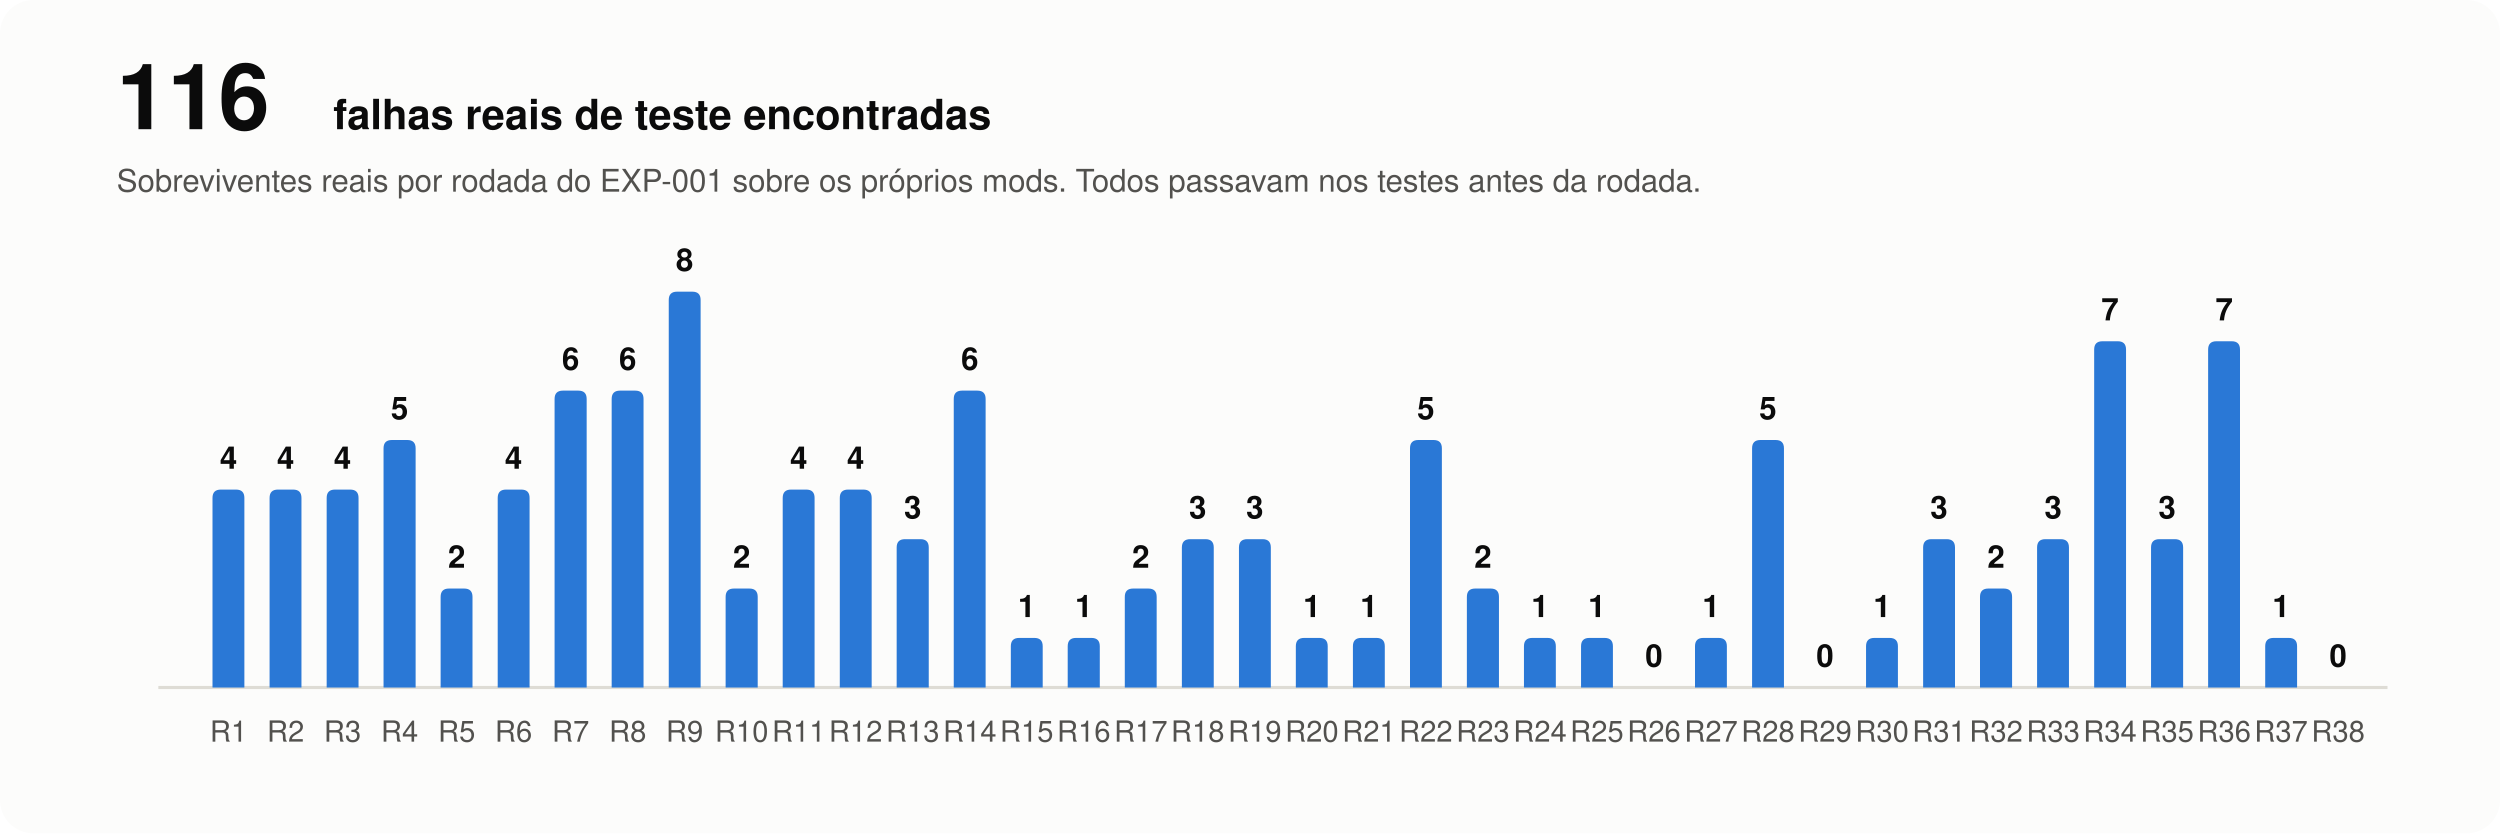
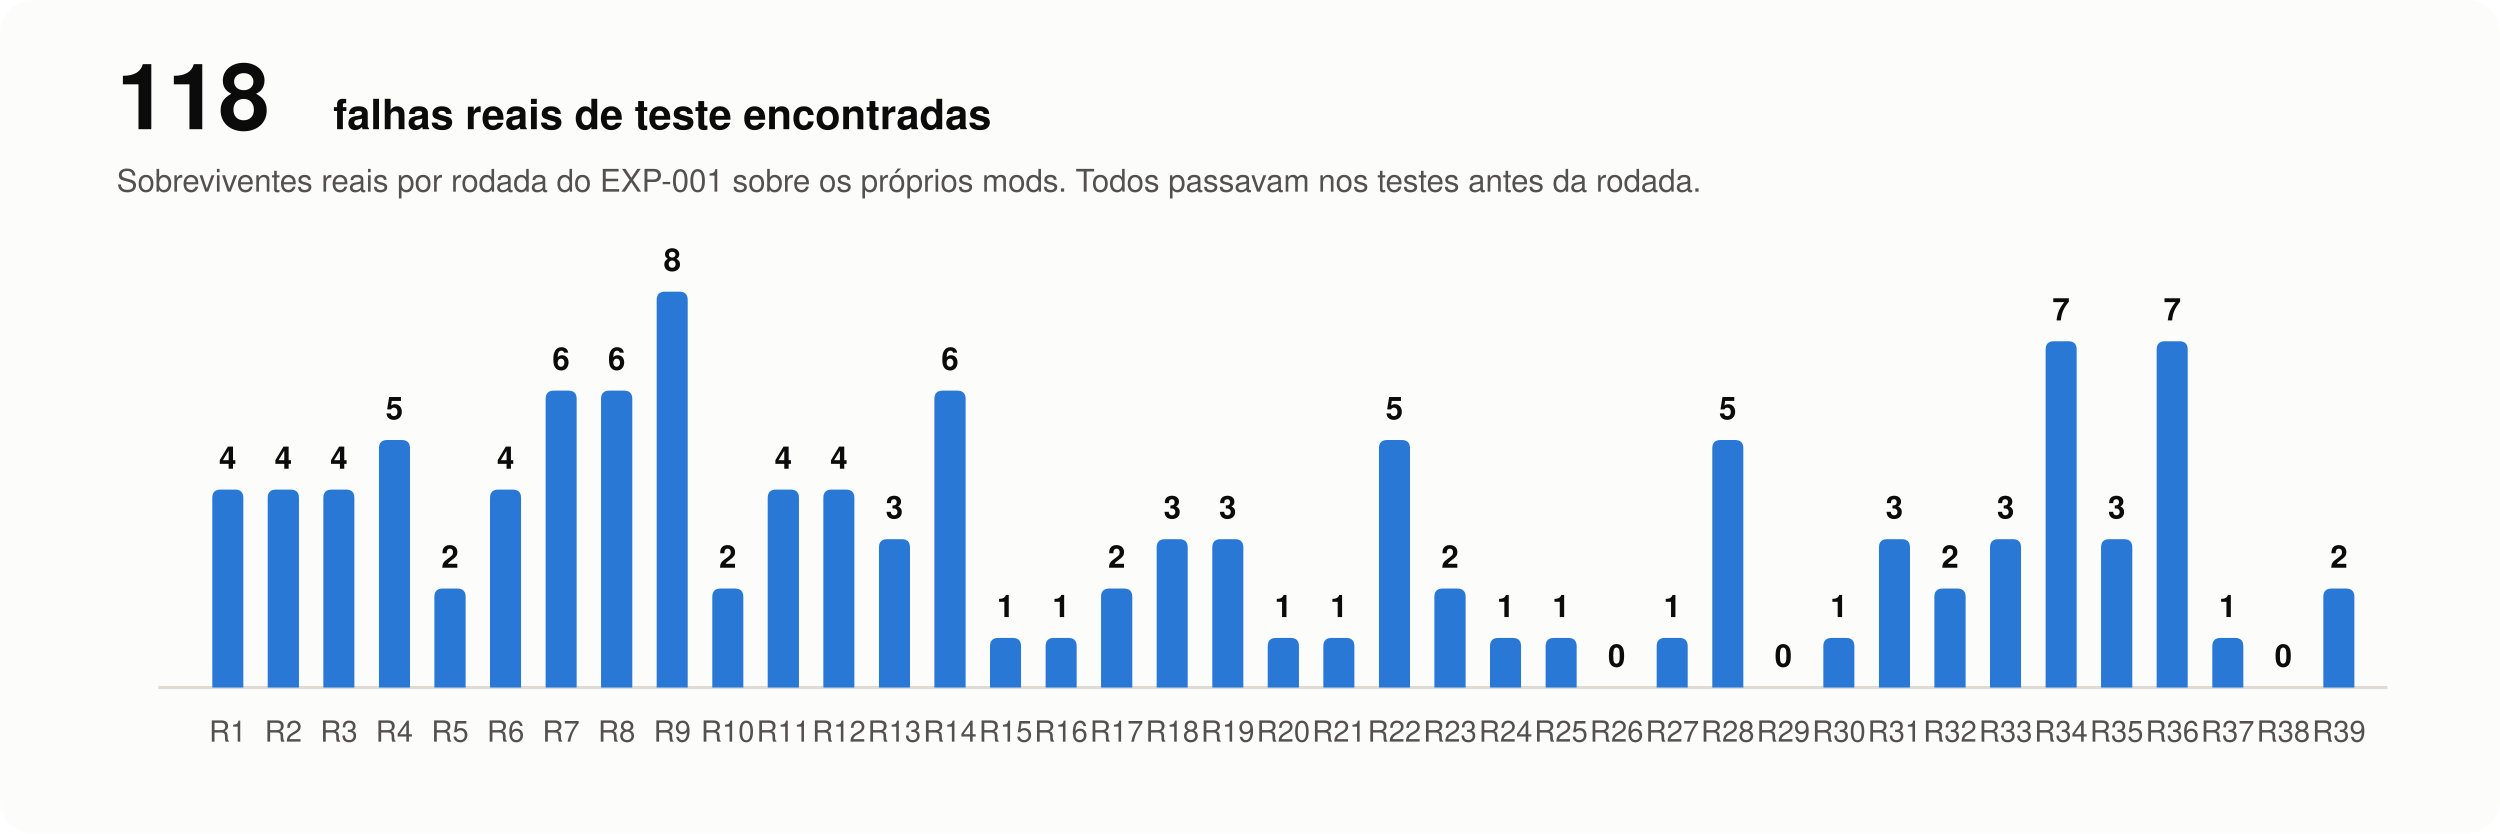
- <svg xmlns="http://www.w3.org/2000/svg" viewBox="0 0 1200 400" width="1200" height="400" role="img" aria-label="116 falhas reais de teste encontradas em 38 rodadas" font-family="ui-sans-serif, -apple-system, 'Segoe UI', Helvetica, Arial, sans-serif">
+ <svg xmlns="http://www.w3.org/2000/svg" viewBox="0 0 1200 400" width="1200" height="400" role="img" aria-label="118 falhas reais de teste encontradas em 39 rodadas" font-family="ui-sans-serif, -apple-system, 'Segoe UI', Helvetica, Arial, sans-serif">
  <style>
  .sup { fill: #fcfcfb; } .sup2 { fill: #f3f2ef; } .borda { stroke: #dedcd5; }
  .t1 { fill: #0b0b0b; } .t2 { fill: #52514e; } .t3 { fill: #8a887f; }
  .ac { fill: #2a78d6; } .acs { stroke: #2a78d6; } .acf { fill: #e8f1fb; }
  .ok { fill: #0f7a3d; } .okf { fill: #e3f3e8; }
  @media (prefers-color-scheme: dark) {
    .sup { fill: #1a1a19; } .sup2 { fill: #232322; } .borda { stroke: #3a3936; }
    .t1 { fill: #f0efec; } .t2 { fill: #c3c2b7; } .t3 { fill: #8f8d84; }
    .ac { fill: #3987e5; } .acs { stroke: #3987e5; } .acf { fill: #1d2c40; }
    .ok { fill: #4cc27a; } .okf { fill: #16301f; }
  }
  @media (prefers-reduced-motion: reduce) { * { animation: none !important; } }

  .barra { transform-box: fill-box; transform-origin: bottom; animation: cresce 1.1s cubic-bezier(.2,.8,.2,1); }
  @keyframes cresce { from { transform: scaleY(0); } to { transform: scaleY(1); } }
</style>
  <rect width="1200" height="400" rx="16" class="sup" />
-   <text x="56" y="62" font-size="44" font-weight="800" class="t1">116</text>
+   <text x="56" y="62" font-size="44" font-weight="800" class="t1">118</text>
  <text x="160" y="62" font-size="20" font-weight="700" class="t1">falhas reais de teste encontradas</text>
  <text x="56" y="92" font-size="15" class="t2">Sobreviventes reais por rodada do EXP-001 sobre os próprios mods. Todos passavam nos testes antes da rodada.</text>
  <line x1="76" y1="330" x2="1146" y2="330" class="borda" stroke-width="1.5" />
  <g class="barra">
-     <path d="M102.0,330 L102.0,239.0 Q102.0,235.0 106.0,235.0 L113.3,235.0 Q117.3,235.0 117.3,239.0 L117.3,330 Z" class="ac" />
-   </g>
-   <text x="109.7" y="225.0" font-size="15" font-weight="700" class="t1" text-anchor="middle">4</text>
-   <text x="109.7" y="356" font-size="14" class="t2" text-anchor="middle">R1</text>
-   <g class="barra">
-     <path d="M129.4,330 L129.4,239.0 Q129.4,235.0 133.4,235.0 L140.7,235.0 Q144.7,235.0 144.7,239.0 L144.7,330 Z" class="ac" />
-   </g>
-   <text x="137.1" y="225.0" font-size="15" font-weight="700" class="t1" text-anchor="middle">4</text>
-   <text x="137.1" y="356" font-size="14" class="t2" text-anchor="middle">R2</text>
-   <g class="barra">
-     <path d="M156.8,330 L156.8,239.0 Q156.8,235.0 160.8,235.0 L168.1,235.0 Q172.1,235.0 172.1,239.0 L172.1,330 Z" class="ac" />
-   </g>
-   <text x="164.4" y="225.0" font-size="15" font-weight="700" class="t1" text-anchor="middle">4</text>
-   <text x="164.4" y="356" font-size="14" class="t2" text-anchor="middle">R3</text>
-   <g class="barra">
-     <path d="M184.1,330 L184.1,215.2 Q184.1,211.2 188.1,211.2 L195.5,211.2 Q199.5,211.2 199.5,215.2 L199.5,330 Z" class="ac" />
-   </g>
-   <text x="191.8" y="201.2" font-size="15" font-weight="700" class="t1" text-anchor="middle">5</text>
-   <text x="191.8" y="356" font-size="14" class="t2" text-anchor="middle">R4</text>
-   <g class="barra">
-     <path d="M211.5,330 L211.5,286.5 Q211.5,282.5 215.5,282.5 L222.8,282.5 Q226.8,282.5 226.8,286.5 L226.8,330 Z" class="ac" />
-   </g>
-   <text x="219.2" y="272.5" font-size="15" font-weight="700" class="t1" text-anchor="middle">2</text>
-   <text x="219.2" y="356" font-size="14" class="t2" text-anchor="middle">R5</text>
-   <g class="barra">
-     <path d="M238.9,330 L238.9,239.0 Q238.9,235.0 242.9,235.0 L250.2,235.0 Q254.2,235.0 254.2,239.0 L254.2,330 Z" class="ac" />
-   </g>
-   <text x="246.5" y="225.0" font-size="15" font-weight="700" class="t1" text-anchor="middle">4</text>
-   <text x="246.5" y="356" font-size="14" class="t2" text-anchor="middle">R6</text>
-   <g class="barra">
-     <path d="M266.2,330 L266.2,191.5 Q266.2,187.5 270.2,187.5 L277.6,187.5 Q281.6,187.5 281.6,191.5 L281.6,330 Z" class="ac" />
-   </g>
-   <text x="273.9" y="177.5" font-size="15" font-weight="700" class="t1" text-anchor="middle">6</text>
-   <text x="273.9" y="356" font-size="14" class="t2" text-anchor="middle">R7</text>
-   <g class="barra">
-     <path d="M293.6,330 L293.6,191.5 Q293.6,187.5 297.6,187.5 L304.9,187.5 Q308.9,187.5 308.9,191.5 L308.9,330 Z" class="ac" />
-   </g>
-   <text x="301.3" y="177.5" font-size="15" font-weight="700" class="t1" text-anchor="middle">6</text>
-   <text x="301.3" y="356" font-size="14" class="t2" text-anchor="middle">R8</text>
-   <g class="barra">
-     <path d="M321.0,330 L321.0,144.0 Q321.0,140.0 325.0,140.0 L332.3,140.0 Q336.3,140.0 336.3,144.0 L336.3,330 Z" class="ac" />
-   </g>
-   <text x="328.6" y="130.0" font-size="15" font-weight="700" class="t1" text-anchor="middle">8</text>
-   <text x="328.6" y="356" font-size="14" class="t2" text-anchor="middle">R9</text>
-   <g class="barra">
-     <path d="M348.3,330 L348.3,286.5 Q348.3,282.5 352.3,282.5 L359.7,282.5 Q363.7,282.5 363.7,286.5 L363.7,330 Z" class="ac" />
-   </g>
-   <text x="356.0" y="272.5" font-size="15" font-weight="700" class="t1" text-anchor="middle">2</text>
-   <text x="356.0" y="356" font-size="14" class="t2" text-anchor="middle">R10</text>
-   <g class="barra">
-     <path d="M375.7,330 L375.7,239.0 Q375.7,235.0 379.7,235.0 L387.0,235.0 Q391.0,235.0 391.0,239.0 L391.0,330 Z" class="ac" />
-   </g>
-   <text x="383.4" y="225.0" font-size="15" font-weight="700" class="t1" text-anchor="middle">4</text>
-   <text x="383.4" y="356" font-size="14" class="t2" text-anchor="middle">R11</text>
-   <g class="barra">
-     <path d="M403.1,330 L403.1,239.0 Q403.1,235.0 407.1,235.0 L414.4,235.0 Q418.4,235.0 418.4,239.0 L418.4,330 Z" class="ac" />
-   </g>
-   <text x="410.7" y="225.0" font-size="15" font-weight="700" class="t1" text-anchor="middle">4</text>
-   <text x="410.7" y="356" font-size="14" class="t2" text-anchor="middle">R12</text>
-   <g class="barra">
-     <path d="M430.4,330 L430.4,262.8 Q430.4,258.8 434.4,258.8 L441.8,258.8 Q445.8,258.8 445.8,262.8 L445.8,330 Z" class="ac" />
-   </g>
-   <text x="438.1" y="248.8" font-size="15" font-weight="700" class="t1" text-anchor="middle">3</text>
-   <text x="438.1" y="356" font-size="14" class="t2" text-anchor="middle">R13</text>
-   <g class="barra">
-     <path d="M457.8,330 L457.8,191.5 Q457.8,187.5 461.8,187.5 L469.1,187.5 Q473.1,187.5 473.1,191.5 L473.1,330 Z" class="ac" />
-   </g>
-   <text x="465.5" y="177.5" font-size="15" font-weight="700" class="t1" text-anchor="middle">6</text>
-   <text x="465.5" y="356" font-size="14" class="t2" text-anchor="middle">R14</text>
-   <g class="barra">
-     <path d="M485.2,330 L485.2,310.2 Q485.2,306.2 489.2,306.2 L496.5,306.2 Q500.5,306.2 500.5,310.2 L500.5,330 Z" class="ac" />
-   </g>
-   <text x="492.8" y="296.2" font-size="15" font-weight="700" class="t1" text-anchor="middle">1</text>
-   <text x="492.8" y="356" font-size="14" class="t2" text-anchor="middle">R15</text>
-   <g class="barra">
-     <path d="M512.5,330 L512.5,310.2 Q512.5,306.2 516.5,306.2 L523.9,306.2 Q527.9,306.2 527.9,310.2 L527.9,330 Z" class="ac" />
-   </g>
-   <text x="520.2" y="296.2" font-size="15" font-weight="700" class="t1" text-anchor="middle">1</text>
-   <text x="520.2" y="356" font-size="14" class="t2" text-anchor="middle">R16</text>
-   <g class="barra">
-     <path d="M539.9,330 L539.9,286.5 Q539.9,282.5 543.9,282.5 L551.2,282.5 Q555.2,282.5 555.2,286.5 L555.2,330 Z" class="ac" />
-   </g>
-   <text x="547.6" y="272.5" font-size="15" font-weight="700" class="t1" text-anchor="middle">2</text>
-   <text x="547.6" y="356" font-size="14" class="t2" text-anchor="middle">R17</text>
-   <g class="barra">
-     <path d="M567.3,330 L567.3,262.8 Q567.3,258.8 571.3,258.8 L578.6,258.8 Q582.6,258.8 582.6,262.8 L582.6,330 Z" class="ac" />
-   </g>
-   <text x="574.9" y="248.8" font-size="15" font-weight="700" class="t1" text-anchor="middle">3</text>
-   <text x="574.9" y="356" font-size="14" class="t2" text-anchor="middle">R18</text>
-   <g class="barra">
-     <path d="M594.7,330 L594.7,262.8 Q594.7,258.8 598.7,258.8 L606.0,258.8 Q610.0,258.8 610.0,262.8 L610.0,330 Z" class="ac" />
-   </g>
-   <text x="602.3" y="248.8" font-size="15" font-weight="700" class="t1" text-anchor="middle">3</text>
-   <text x="602.3" y="356" font-size="14" class="t2" text-anchor="middle">R19</text>
-   <g class="barra">
-     <path d="M622.0,330 L622.0,310.2 Q622.0,306.2 626.0,306.2 L633.3,306.2 Q637.3,306.2 637.3,310.2 L637.3,330 Z" class="ac" />
-   </g>
-   <text x="629.7" y="296.2" font-size="15" font-weight="700" class="t1" text-anchor="middle">1</text>
-   <text x="629.7" y="356" font-size="14" class="t2" text-anchor="middle">R20</text>
-   <g class="barra">
-     <path d="M649.4,330 L649.4,310.2 Q649.4,306.2 653.4,306.2 L660.7,306.2 Q664.7,306.2 664.7,310.2 L664.7,330 Z" class="ac" />
-   </g>
-   <text x="657.1" y="296.2" font-size="15" font-weight="700" class="t1" text-anchor="middle">1</text>
-   <text x="657.1" y="356" font-size="14" class="t2" text-anchor="middle">R21</text>
-   <g class="barra">
-     <path d="M676.8,330 L676.8,215.2 Q676.8,211.2 680.8,211.2 L688.1,211.2 Q692.1,211.2 692.1,215.2 L692.1,330 Z" class="ac" />
-   </g>
-   <text x="684.4" y="201.2" font-size="15" font-weight="700" class="t1" text-anchor="middle">5</text>
-   <text x="684.4" y="356" font-size="14" class="t2" text-anchor="middle">R22</text>
-   <g class="barra">
-     <path d="M704.1,330 L704.1,286.5 Q704.1,282.5 708.1,282.5 L715.5,282.5 Q719.5,282.5 719.5,286.5 L719.5,330 Z" class="ac" />
-   </g>
-   <text x="711.8" y="272.5" font-size="15" font-weight="700" class="t1" text-anchor="middle">2</text>
-   <text x="711.8" y="356" font-size="14" class="t2" text-anchor="middle">R23</text>
-   <g class="barra">
-     <path d="M731.5,330 L731.5,310.2 Q731.5,306.2 735.5,306.2 L742.8,306.2 Q746.8,306.2 746.8,310.2 L746.8,330 Z" class="ac" />
-   </g>
-   <text x="739.2" y="296.2" font-size="15" font-weight="700" class="t1" text-anchor="middle">1</text>
-   <text x="739.2" y="356" font-size="14" class="t2" text-anchor="middle">R24</text>
-   <g class="barra">
-     <path d="M758.9,330 L758.9,310.2 Q758.9,306.2 762.9,306.2 L770.2,306.2 Q774.2,306.2 774.2,310.2 L774.2,330 Z" class="ac" />
-   </g>
-   <text x="766.5" y="296.2" font-size="15" font-weight="700" class="t1" text-anchor="middle">1</text>
-   <text x="766.5" y="356" font-size="14" class="t2" text-anchor="middle">R25</text>
-   <g class="barra">
-     <path d="M786.2,330 L786.2,330.0 Q786.2,330.0 786.2,330.0 L801.6,330.0 Q801.6,330.0 801.6,330.0 L801.6,330 Z" class="ac" />
-   </g>
-   <text x="793.9" y="320.0" font-size="15" font-weight="700" class="t1" text-anchor="middle">0</text>
-   <text x="793.9" y="356" font-size="14" class="t2" text-anchor="middle">R26</text>
-   <g class="barra">
-     <path d="M813.6,330 L813.6,310.2 Q813.6,306.2 817.6,306.2 L824.9,306.2 Q828.9,306.2 828.9,310.2 L828.9,330 Z" class="ac" />
-   </g>
-   <text x="821.3" y="296.2" font-size="15" font-weight="700" class="t1" text-anchor="middle">1</text>
-   <text x="821.3" y="356" font-size="14" class="t2" text-anchor="middle">R27</text>
-   <g class="barra">
-     <path d="M841.0,330 L841.0,215.2 Q841.0,211.2 845.0,211.2 L852.3,211.2 Q856.3,211.2 856.3,215.2 L856.3,330 Z" class="ac" />
-   </g>
-   <text x="848.6" y="201.2" font-size="15" font-weight="700" class="t1" text-anchor="middle">5</text>
-   <text x="848.6" y="356" font-size="14" class="t2" text-anchor="middle">R28</text>
-   <g class="barra">
-     <path d="M868.3,330 L868.3,330.0 Q868.3,330.0 868.3,330.0 L883.7,330.0 Q883.7,330.0 883.7,330.0 L883.7,330 Z" class="ac" />
-   </g>
-   <text x="876.0" y="320.0" font-size="15" font-weight="700" class="t1" text-anchor="middle">0</text>
-   <text x="876.0" y="356" font-size="14" class="t2" text-anchor="middle">R29</text>
-   <g class="barra">
-     <path d="M895.7,330 L895.7,310.2 Q895.7,306.2 899.7,306.2 L907.0,306.2 Q911.0,306.2 911.0,310.2 L911.0,330 Z" class="ac" />
-   </g>
-   <text x="903.4" y="296.2" font-size="15" font-weight="700" class="t1" text-anchor="middle">1</text>
-   <text x="903.4" y="356" font-size="14" class="t2" text-anchor="middle">R30</text>
-   <g class="barra">
-     <path d="M923.1,330 L923.1,262.8 Q923.1,258.8 927.1,258.8 L934.4,258.8 Q938.4,258.8 938.4,262.8 L938.4,330 Z" class="ac" />
-   </g>
-   <text x="930.7" y="248.8" font-size="15" font-weight="700" class="t1" text-anchor="middle">3</text>
-   <text x="930.7" y="356" font-size="14" class="t2" text-anchor="middle">R31</text>
-   <g class="barra">
-     <path d="M950.4,330 L950.4,286.5 Q950.4,282.5 954.4,282.5 L961.8,282.5 Q965.8,282.5 965.8,286.5 L965.8,330 Z" class="ac" />
-   </g>
-   <text x="958.1" y="272.5" font-size="15" font-weight="700" class="t1" text-anchor="middle">2</text>
-   <text x="958.1" y="356" font-size="14" class="t2" text-anchor="middle">R32</text>
-   <g class="barra">
-     <path d="M977.8,330 L977.8,262.8 Q977.8,258.8 981.8,258.8 L989.1,258.8 Q993.1,258.8 993.1,262.8 L993.1,330 Z" class="ac" />
-   </g>
-   <text x="985.5" y="248.8" font-size="15" font-weight="700" class="t1" text-anchor="middle">3</text>
-   <text x="985.5" y="356" font-size="14" class="t2" text-anchor="middle">R33</text>
-   <g class="barra">
-     <path d="M1005.2,330 L1005.2,167.8 Q1005.2,163.8 1009.2,163.8 L1016.5,163.8 Q1020.5,163.8 1020.5,167.8 L1020.5,330 Z" class="ac" />
-   </g>
-   <text x="1012.8" y="153.8" font-size="15" font-weight="700" class="t1" text-anchor="middle">7</text>
-   <text x="1012.8" y="356" font-size="14" class="t2" text-anchor="middle">R34</text>
-   <g class="barra">
-     <path d="M1032.5,330 L1032.5,262.8 Q1032.5,258.8 1036.5,258.8 L1043.9,258.8 Q1047.9,258.8 1047.9,262.8 L1047.9,330 Z" class="ac" />
-   </g>
-   <text x="1040.2" y="248.8" font-size="15" font-weight="700" class="t1" text-anchor="middle">3</text>
-   <text x="1040.2" y="356" font-size="14" class="t2" text-anchor="middle">R35</text>
-   <g class="barra">
-     <path d="M1059.9,330 L1059.9,167.8 Q1059.9,163.8 1063.9,163.8 L1071.2,163.8 Q1075.2,163.8 1075.2,167.8 L1075.2,330 Z" class="ac" />
-   </g>
-   <text x="1067.6" y="153.8" font-size="15" font-weight="700" class="t1" text-anchor="middle">7</text>
-   <text x="1067.6" y="356" font-size="14" class="t2" text-anchor="middle">R36</text>
-   <g class="barra">
-     <path d="M1087.3,330 L1087.3,310.2 Q1087.3,306.2 1091.3,306.2 L1098.6,306.2 Q1102.6,306.2 1102.6,310.2 L1102.6,330 Z" class="ac" />
-   </g>
-   <text x="1094.9" y="296.2" font-size="15" font-weight="700" class="t1" text-anchor="middle">1</text>
-   <text x="1094.9" y="356" font-size="14" class="t2" text-anchor="middle">R37</text>
-   <g class="barra">
-     <path d="M1114.7,330 L1114.7,330.0 Q1114.7,330.0 1114.7,330.0 L1130.0,330.0 Q1130.0,330.0 1130.0,330.0 L1130.0,330 Z" class="ac" />
-   </g>
-   <text x="1122.3" y="320.0" font-size="15" font-weight="700" class="t1" text-anchor="middle">0</text>
-   <text x="1122.3" y="356" font-size="14" class="t2" text-anchor="middle">R38</text>
+     <path d="M101.9,330 L101.9,239.0 Q101.9,235.0 105.9,235.0 L112.8,235.0 Q116.8,235.0 116.8,239.0 L116.8,330 Z" class="ac" />
+   </g>
+   <text x="109.3" y="225.0" font-size="15" font-weight="700" class="t1" text-anchor="middle">4</text>
+   <text x="109.3" y="356" font-size="14" class="t2" text-anchor="middle">R1</text>
+   <g class="barra">
+     <path d="M128.5,330 L128.5,239.0 Q128.5,235.0 132.5,235.0 L139.5,235.0 Q143.5,235.0 143.5,239.0 L143.5,330 Z" class="ac" />
+   </g>
+   <text x="136.0" y="225.0" font-size="15" font-weight="700" class="t1" text-anchor="middle">4</text>
+   <text x="136.0" y="356" font-size="14" class="t2" text-anchor="middle">R2</text>
+   <g class="barra">
+     <path d="M155.2,330 L155.2,239.0 Q155.2,235.0 159.2,235.0 L166.1,235.0 Q170.1,235.0 170.1,239.0 L170.1,330 Z" class="ac" />
+   </g>
+   <text x="162.7" y="225.0" font-size="15" font-weight="700" class="t1" text-anchor="middle">4</text>
+   <text x="162.7" y="356" font-size="14" class="t2" text-anchor="middle">R3</text>
+   <g class="barra">
+     <path d="M181.9,330 L181.9,215.2 Q181.9,211.2 185.9,211.2 L192.8,211.2 Q196.8,211.2 196.8,215.2 L196.8,330 Z" class="ac" />
+   </g>
+   <text x="189.3" y="201.2" font-size="15" font-weight="700" class="t1" text-anchor="middle">5</text>
+   <text x="189.3" y="356" font-size="14" class="t2" text-anchor="middle">R4</text>
+   <g class="barra">
+     <path d="M208.5,330 L208.5,286.5 Q208.5,282.5 212.5,282.5 L219.5,282.5 Q223.5,282.5 223.5,286.5 L223.5,330 Z" class="ac" />
+   </g>
+   <text x="216.0" y="272.5" font-size="15" font-weight="700" class="t1" text-anchor="middle">2</text>
+   <text x="216.0" y="356" font-size="14" class="t2" text-anchor="middle">R5</text>
+   <g class="barra">
+     <path d="M235.2,330 L235.2,239.0 Q235.2,235.0 239.2,235.0 L246.1,235.0 Q250.1,235.0 250.1,239.0 L250.1,330 Z" class="ac" />
+   </g>
+   <text x="242.7" y="225.0" font-size="15" font-weight="700" class="t1" text-anchor="middle">4</text>
+   <text x="242.7" y="356" font-size="14" class="t2" text-anchor="middle">R6</text>
+   <g class="barra">
+     <path d="M261.9,330 L261.9,191.5 Q261.9,187.5 265.9,187.5 L272.8,187.5 Q276.8,187.5 276.8,191.5 L276.8,330 Z" class="ac" />
+   </g>
+   <text x="269.3" y="177.5" font-size="15" font-weight="700" class="t1" text-anchor="middle">6</text>
+   <text x="269.3" y="356" font-size="14" class="t2" text-anchor="middle">R7</text>
+   <g class="barra">
+     <path d="M288.5,330 L288.5,191.5 Q288.5,187.5 292.5,187.5 L299.5,187.5 Q303.5,187.5 303.5,191.5 L303.5,330 Z" class="ac" />
+   </g>
+   <text x="296.0" y="177.5" font-size="15" font-weight="700" class="t1" text-anchor="middle">6</text>
+   <text x="296.0" y="356" font-size="14" class="t2" text-anchor="middle">R8</text>
+   <g class="barra">
+     <path d="M315.2,330 L315.2,144.0 Q315.2,140.0 319.2,140.0 L326.1,140.0 Q330.1,140.0 330.1,144.0 L330.1,330 Z" class="ac" />
+   </g>
+   <text x="322.7" y="130.0" font-size="15" font-weight="700" class="t1" text-anchor="middle">8</text>
+   <text x="322.7" y="356" font-size="14" class="t2" text-anchor="middle">R9</text>
+   <g class="barra">
+     <path d="M341.9,330 L341.9,286.5 Q341.9,282.5 345.9,282.5 L352.8,282.5 Q356.8,282.5 356.8,286.5 L356.8,330 Z" class="ac" />
+   </g>
+   <text x="349.3" y="272.5" font-size="15" font-weight="700" class="t1" text-anchor="middle">2</text>
+   <text x="349.3" y="356" font-size="14" class="t2" text-anchor="middle">R10</text>
+   <g class="barra">
+     <path d="M368.5,330 L368.5,239.0 Q368.5,235.0 372.5,235.0 L379.5,235.0 Q383.5,235.0 383.5,239.0 L383.5,330 Z" class="ac" />
+   </g>
+   <text x="376.0" y="225.0" font-size="15" font-weight="700" class="t1" text-anchor="middle">4</text>
+   <text x="376.0" y="356" font-size="14" class="t2" text-anchor="middle">R11</text>
+   <g class="barra">
+     <path d="M395.2,330 L395.2,239.0 Q395.2,235.0 399.2,235.0 L406.1,235.0 Q410.1,235.0 410.1,239.0 L410.1,330 Z" class="ac" />
+   </g>
+   <text x="402.7" y="225.0" font-size="15" font-weight="700" class="t1" text-anchor="middle">4</text>
+   <text x="402.7" y="356" font-size="14" class="t2" text-anchor="middle">R12</text>
+   <g class="barra">
+     <path d="M421.9,330 L421.9,262.8 Q421.9,258.8 425.9,258.8 L432.8,258.8 Q436.8,258.8 436.8,262.8 L436.8,330 Z" class="ac" />
+   </g>
+   <text x="429.3" y="248.8" font-size="15" font-weight="700" class="t1" text-anchor="middle">3</text>
+   <text x="429.3" y="356" font-size="14" class="t2" text-anchor="middle">R13</text>
+   <g class="barra">
+     <path d="M448.5,330 L448.5,191.5 Q448.5,187.5 452.5,187.5 L459.5,187.5 Q463.5,187.5 463.5,191.5 L463.5,330 Z" class="ac" />
+   </g>
+   <text x="456.0" y="177.5" font-size="15" font-weight="700" class="t1" text-anchor="middle">6</text>
+   <text x="456.0" y="356" font-size="14" class="t2" text-anchor="middle">R14</text>
+   <g class="barra">
+     <path d="M475.2,330 L475.2,310.2 Q475.2,306.2 479.2,306.2 L486.1,306.2 Q490.1,306.2 490.1,310.2 L490.1,330 Z" class="ac" />
+   </g>
+   <text x="482.7" y="296.2" font-size="15" font-weight="700" class="t1" text-anchor="middle">1</text>
+   <text x="482.7" y="356" font-size="14" class="t2" text-anchor="middle">R15</text>
+   <g class="barra">
+     <path d="M501.9,330 L501.9,310.2 Q501.9,306.2 505.9,306.2 L512.8,306.2 Q516.8,306.2 516.8,310.2 L516.8,330 Z" class="ac" />
+   </g>
+   <text x="509.3" y="296.2" font-size="15" font-weight="700" class="t1" text-anchor="middle">1</text>
+   <text x="509.3" y="356" font-size="14" class="t2" text-anchor="middle">R16</text>
+   <g class="barra">
+     <path d="M528.5,330 L528.5,286.5 Q528.5,282.5 532.5,282.5 L539.5,282.5 Q543.5,282.5 543.5,286.5 L543.5,330 Z" class="ac" />
+   </g>
+   <text x="536.0" y="272.5" font-size="15" font-weight="700" class="t1" text-anchor="middle">2</text>
+   <text x="536.0" y="356" font-size="14" class="t2" text-anchor="middle">R17</text>
+   <g class="barra">
+     <path d="M555.2,330 L555.2,262.8 Q555.2,258.8 559.2,258.8 L566.1,258.8 Q570.1,258.8 570.1,262.8 L570.1,330 Z" class="ac" />
+   </g>
+   <text x="562.7" y="248.8" font-size="15" font-weight="700" class="t1" text-anchor="middle">3</text>
+   <text x="562.7" y="356" font-size="14" class="t2" text-anchor="middle">R18</text>
+   <g class="barra">
+     <path d="M581.9,330 L581.9,262.8 Q581.9,258.8 585.9,258.8 L592.8,258.8 Q596.8,258.8 596.8,262.8 L596.8,330 Z" class="ac" />
+   </g>
+   <text x="589.3" y="248.8" font-size="15" font-weight="700" class="t1" text-anchor="middle">3</text>
+   <text x="589.3" y="356" font-size="14" class="t2" text-anchor="middle">R19</text>
+   <g class="barra">
+     <path d="M608.5,330 L608.5,310.2 Q608.5,306.2 612.5,306.2 L619.5,306.2 Q623.5,306.2 623.5,310.2 L623.5,330 Z" class="ac" />
+   </g>
+   <text x="616.0" y="296.2" font-size="15" font-weight="700" class="t1" text-anchor="middle">1</text>
+   <text x="616.0" y="356" font-size="14" class="t2" text-anchor="middle">R20</text>
+   <g class="barra">
+     <path d="M635.2,330 L635.2,310.2 Q635.2,306.2 639.2,306.2 L646.1,306.2 Q650.1,306.2 650.1,310.2 L650.1,330 Z" class="ac" />
+   </g>
+   <text x="642.7" y="296.2" font-size="15" font-weight="700" class="t1" text-anchor="middle">1</text>
+   <text x="642.7" y="356" font-size="14" class="t2" text-anchor="middle">R21</text>
+   <g class="barra">
+     <path d="M661.9,330 L661.9,215.2 Q661.9,211.2 665.9,211.2 L672.8,211.2 Q676.8,211.2 676.8,215.2 L676.8,330 Z" class="ac" />
+   </g>
+   <text x="669.3" y="201.2" font-size="15" font-weight="700" class="t1" text-anchor="middle">5</text>
+   <text x="669.3" y="356" font-size="14" class="t2" text-anchor="middle">R22</text>
+   <g class="barra">
+     <path d="M688.5,330 L688.5,286.5 Q688.5,282.5 692.5,282.5 L699.5,282.5 Q703.5,282.5 703.5,286.5 L703.5,330 Z" class="ac" />
+   </g>
+   <text x="696.0" y="272.5" font-size="15" font-weight="700" class="t1" text-anchor="middle">2</text>
+   <text x="696.0" y="356" font-size="14" class="t2" text-anchor="middle">R23</text>
+   <g class="barra">
+     <path d="M715.2,330 L715.2,310.2 Q715.2,306.2 719.2,306.2 L726.1,306.2 Q730.1,306.2 730.1,310.2 L730.1,330 Z" class="ac" />
+   </g>
+   <text x="722.7" y="296.2" font-size="15" font-weight="700" class="t1" text-anchor="middle">1</text>
+   <text x="722.7" y="356" font-size="14" class="t2" text-anchor="middle">R24</text>
+   <g class="barra">
+     <path d="M741.9,330 L741.9,310.2 Q741.9,306.2 745.9,306.2 L752.8,306.2 Q756.8,306.2 756.8,310.2 L756.8,330 Z" class="ac" />
+   </g>
+   <text x="749.3" y="296.2" font-size="15" font-weight="700" class="t1" text-anchor="middle">1</text>
+   <text x="749.3" y="356" font-size="14" class="t2" text-anchor="middle">R25</text>
+   <g class="barra">
+     <path d="M768.5,330 L768.5,330.0 Q768.5,330.0 768.5,330.0 L783.5,330.0 Q783.5,330.0 783.5,330.0 L783.5,330 Z" class="ac" />
+   </g>
+   <text x="776.0" y="320.0" font-size="15" font-weight="700" class="t1" text-anchor="middle">0</text>
+   <text x="776.0" y="356" font-size="14" class="t2" text-anchor="middle">R26</text>
+   <g class="barra">
+     <path d="M795.2,330 L795.2,310.2 Q795.2,306.2 799.2,306.2 L806.1,306.2 Q810.1,306.2 810.1,310.2 L810.1,330 Z" class="ac" />
+   </g>
+   <text x="802.7" y="296.2" font-size="15" font-weight="700" class="t1" text-anchor="middle">1</text>
+   <text x="802.7" y="356" font-size="14" class="t2" text-anchor="middle">R27</text>
+   <g class="barra">
+     <path d="M821.9,330 L821.9,215.2 Q821.9,211.2 825.9,211.2 L832.8,211.2 Q836.8,211.2 836.8,215.2 L836.8,330 Z" class="ac" />
+   </g>
+   <text x="829.3" y="201.2" font-size="15" font-weight="700" class="t1" text-anchor="middle">5</text>
+   <text x="829.3" y="356" font-size="14" class="t2" text-anchor="middle">R28</text>
+   <g class="barra">
+     <path d="M848.5,330 L848.5,330.0 Q848.5,330.0 848.5,330.0 L863.5,330.0 Q863.5,330.0 863.5,330.0 L863.5,330 Z" class="ac" />
+   </g>
+   <text x="856.0" y="320.0" font-size="15" font-weight="700" class="t1" text-anchor="middle">0</text>
+   <text x="856.0" y="356" font-size="14" class="t2" text-anchor="middle">R29</text>
+   <g class="barra">
+     <path d="M875.2,330 L875.2,310.2 Q875.2,306.2 879.2,306.2 L886.1,306.2 Q890.1,306.2 890.1,310.2 L890.1,330 Z" class="ac" />
+   </g>
+   <text x="882.7" y="296.2" font-size="15" font-weight="700" class="t1" text-anchor="middle">1</text>
+   <text x="882.7" y="356" font-size="14" class="t2" text-anchor="middle">R30</text>
+   <g class="barra">
+     <path d="M901.9,330 L901.9,262.8 Q901.9,258.8 905.9,258.8 L912.8,258.8 Q916.8,258.8 916.8,262.8 L916.8,330 Z" class="ac" />
+   </g>
+   <text x="909.3" y="248.8" font-size="15" font-weight="700" class="t1" text-anchor="middle">3</text>
+   <text x="909.3" y="356" font-size="14" class="t2" text-anchor="middle">R31</text>
+   <g class="barra">
+     <path d="M928.5,330 L928.5,286.5 Q928.5,282.5 932.5,282.5 L939.5,282.5 Q943.5,282.5 943.5,286.5 L943.5,330 Z" class="ac" />
+   </g>
+   <text x="936.0" y="272.5" font-size="15" font-weight="700" class="t1" text-anchor="middle">2</text>
+   <text x="936.0" y="356" font-size="14" class="t2" text-anchor="middle">R32</text>
+   <g class="barra">
+     <path d="M955.2,330 L955.2,262.8 Q955.2,258.8 959.2,258.8 L966.1,258.8 Q970.1,258.8 970.1,262.8 L970.1,330 Z" class="ac" />
+   </g>
+   <text x="962.7" y="248.8" font-size="15" font-weight="700" class="t1" text-anchor="middle">3</text>
+   <text x="962.7" y="356" font-size="14" class="t2" text-anchor="middle">R33</text>
+   <g class="barra">
+     <path d="M981.9,330 L981.9,167.8 Q981.9,163.8 985.9,163.8 L992.8,163.8 Q996.8,163.8 996.8,167.8 L996.8,330 Z" class="ac" />
+   </g>
+   <text x="989.3" y="153.8" font-size="15" font-weight="700" class="t1" text-anchor="middle">7</text>
+   <text x="989.3" y="356" font-size="14" class="t2" text-anchor="middle">R34</text>
+   <g class="barra">
+     <path d="M1008.5,330 L1008.5,262.8 Q1008.5,258.8 1012.5,258.8 L1019.5,258.8 Q1023.5,258.8 1023.5,262.8 L1023.5,330 Z" class="ac" />
+   </g>
+   <text x="1016.0" y="248.8" font-size="15" font-weight="700" class="t1" text-anchor="middle">3</text>
+   <text x="1016.0" y="356" font-size="14" class="t2" text-anchor="middle">R35</text>
+   <g class="barra">
+     <path d="M1035.2,330 L1035.2,167.8 Q1035.2,163.8 1039.2,163.8 L1046.1,163.8 Q1050.1,163.8 1050.1,167.8 L1050.1,330 Z" class="ac" />
+   </g>
+   <text x="1042.7" y="153.8" font-size="15" font-weight="700" class="t1" text-anchor="middle">7</text>
+   <text x="1042.7" y="356" font-size="14" class="t2" text-anchor="middle">R36</text>
+   <g class="barra">
+     <path d="M1061.9,330 L1061.9,310.2 Q1061.9,306.2 1065.9,306.2 L1072.8,306.2 Q1076.8,306.2 1076.8,310.2 L1076.8,330 Z" class="ac" />
+   </g>
+   <text x="1069.3" y="296.2" font-size="15" font-weight="700" class="t1" text-anchor="middle">1</text>
+   <text x="1069.3" y="356" font-size="14" class="t2" text-anchor="middle">R37</text>
+   <g class="barra">
+     <path d="M1088.5,330 L1088.5,330.0 Q1088.5,330.0 1088.5,330.0 L1103.5,330.0 Q1103.5,330.0 1103.5,330.0 L1103.5,330 Z" class="ac" />
+   </g>
+   <text x="1096.0" y="320.0" font-size="15" font-weight="700" class="t1" text-anchor="middle">0</text>
+   <text x="1096.0" y="356" font-size="14" class="t2" text-anchor="middle">R38</text>
+   <g class="barra">
+     <path d="M1115.2,330 L1115.2,286.5 Q1115.2,282.5 1119.2,282.5 L1126.1,282.5 Q1130.1,282.5 1130.1,286.5 L1130.1,330 Z" class="ac" />
+   </g>
+   <text x="1122.7" y="272.5" font-size="15" font-weight="700" class="t1" text-anchor="middle">2</text>
+   <text x="1122.7" y="356" font-size="14" class="t2" text-anchor="middle">R39</text>
</svg>
